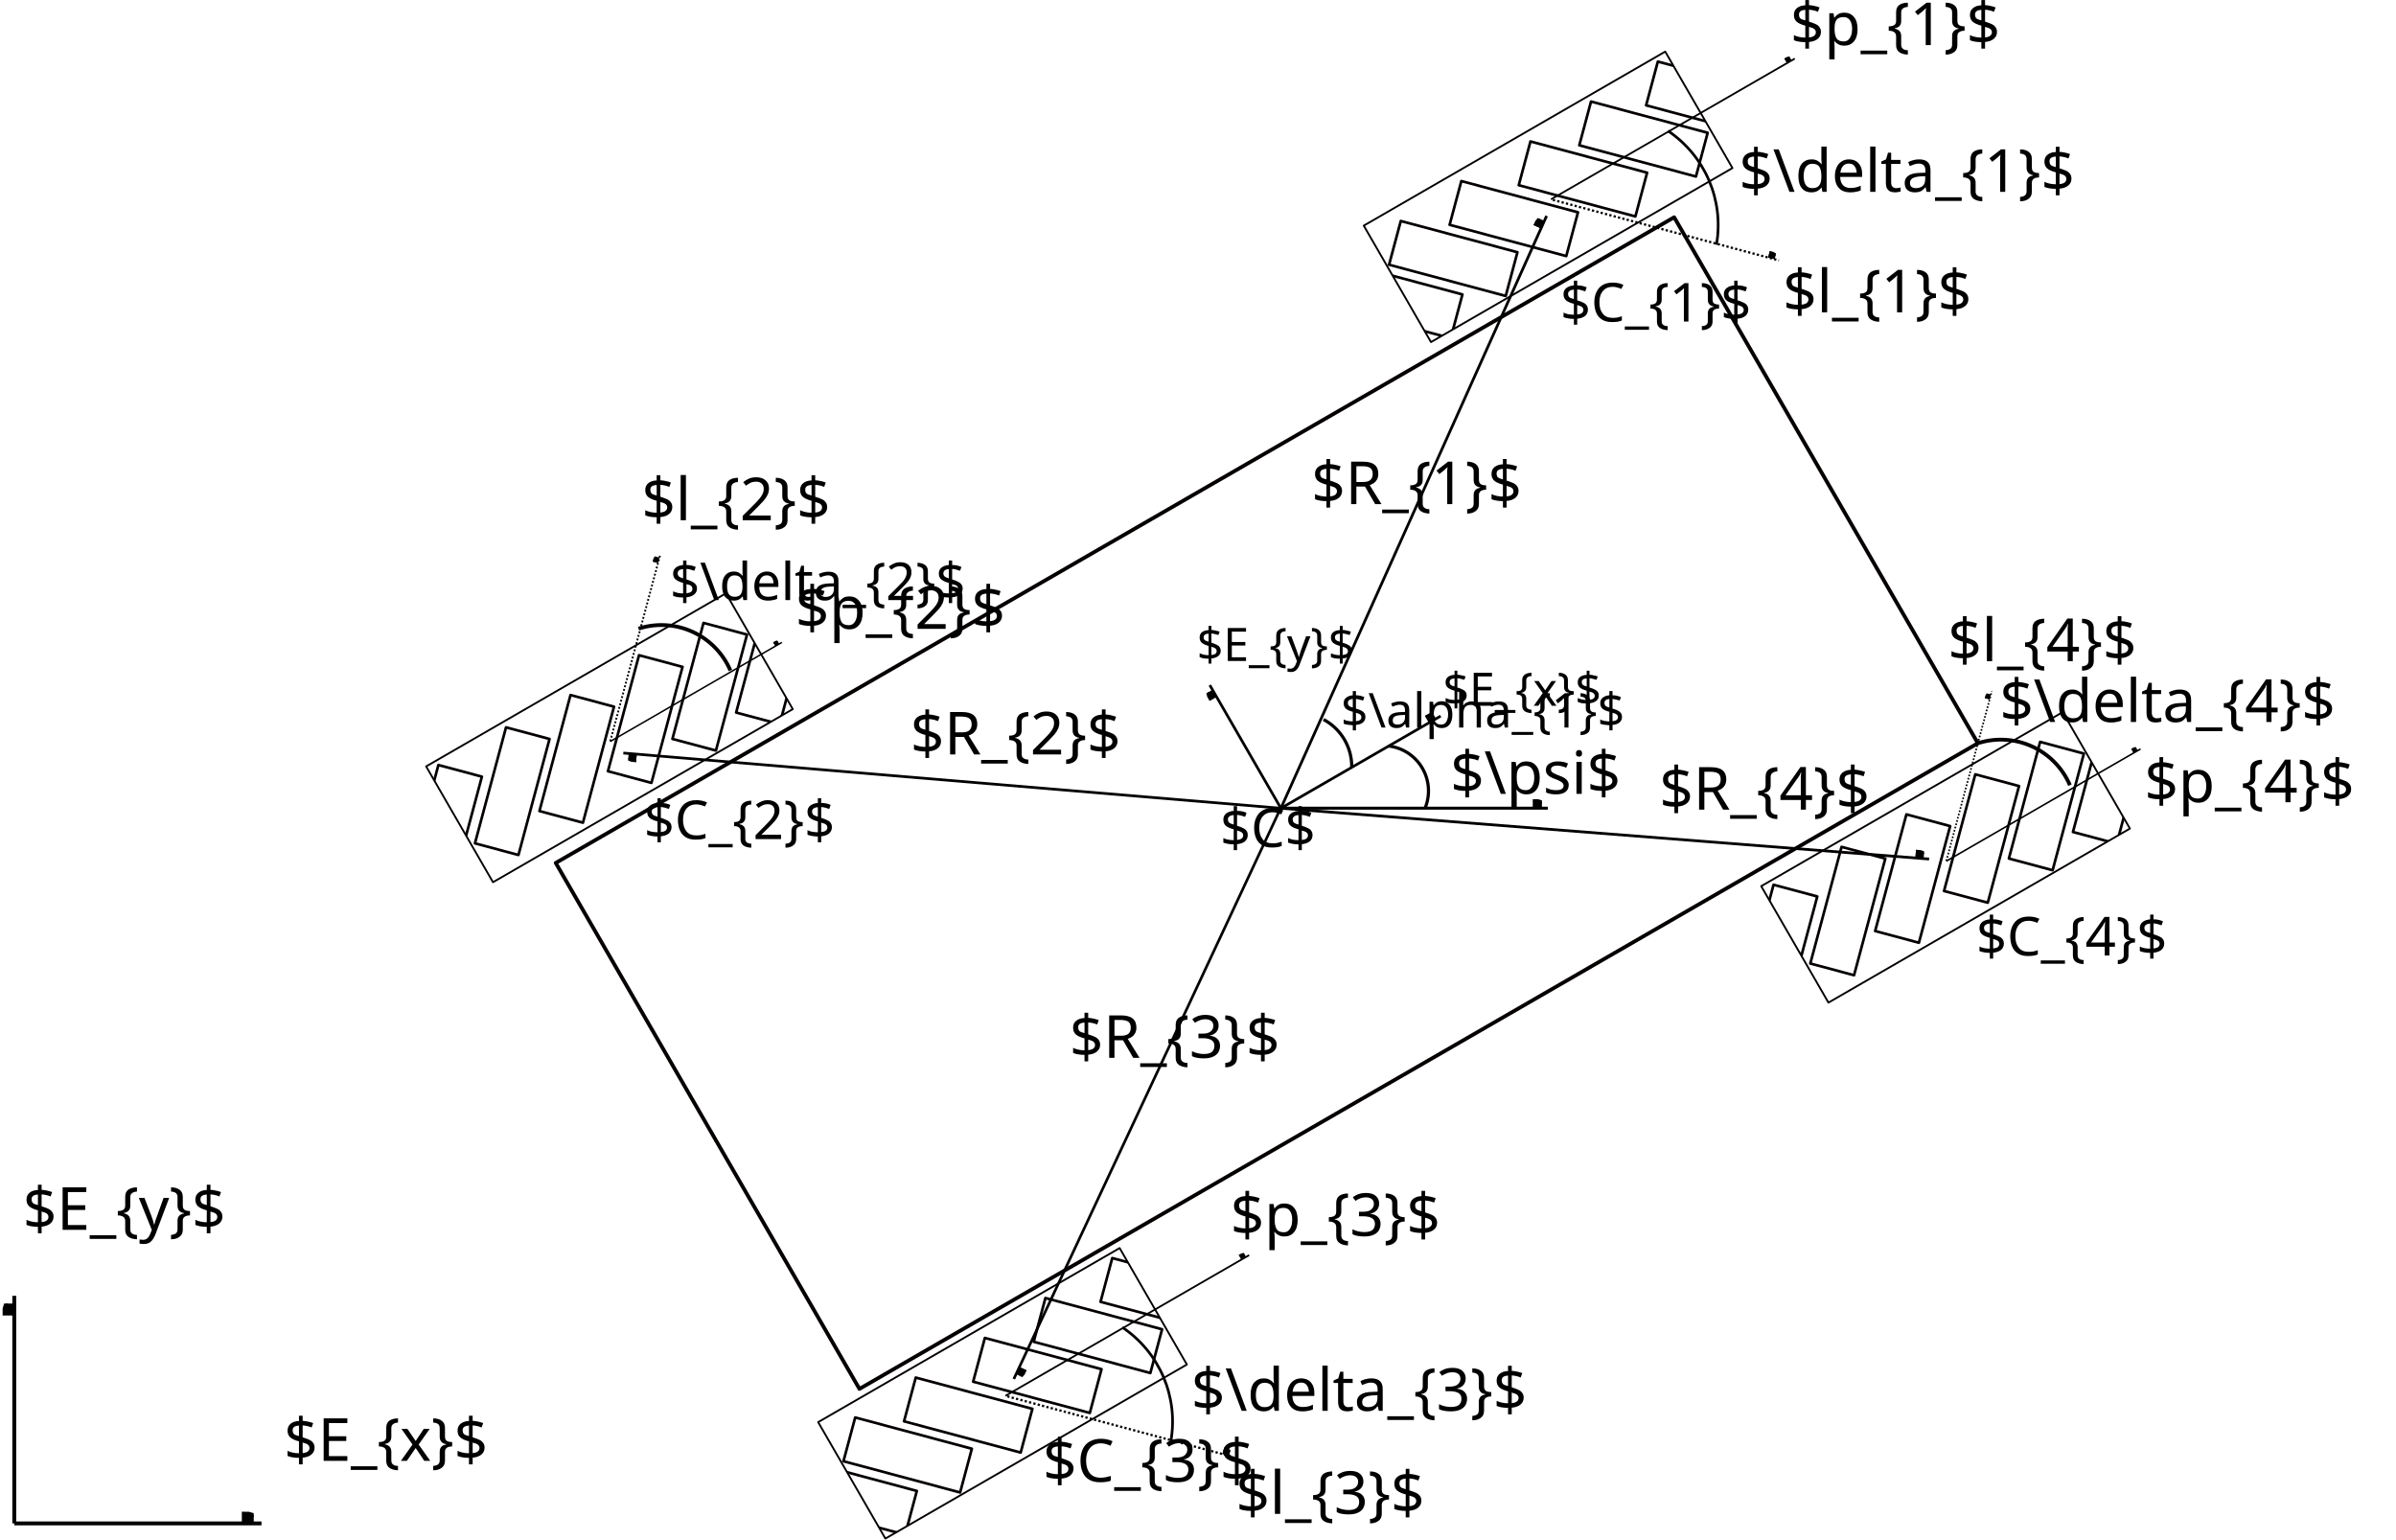
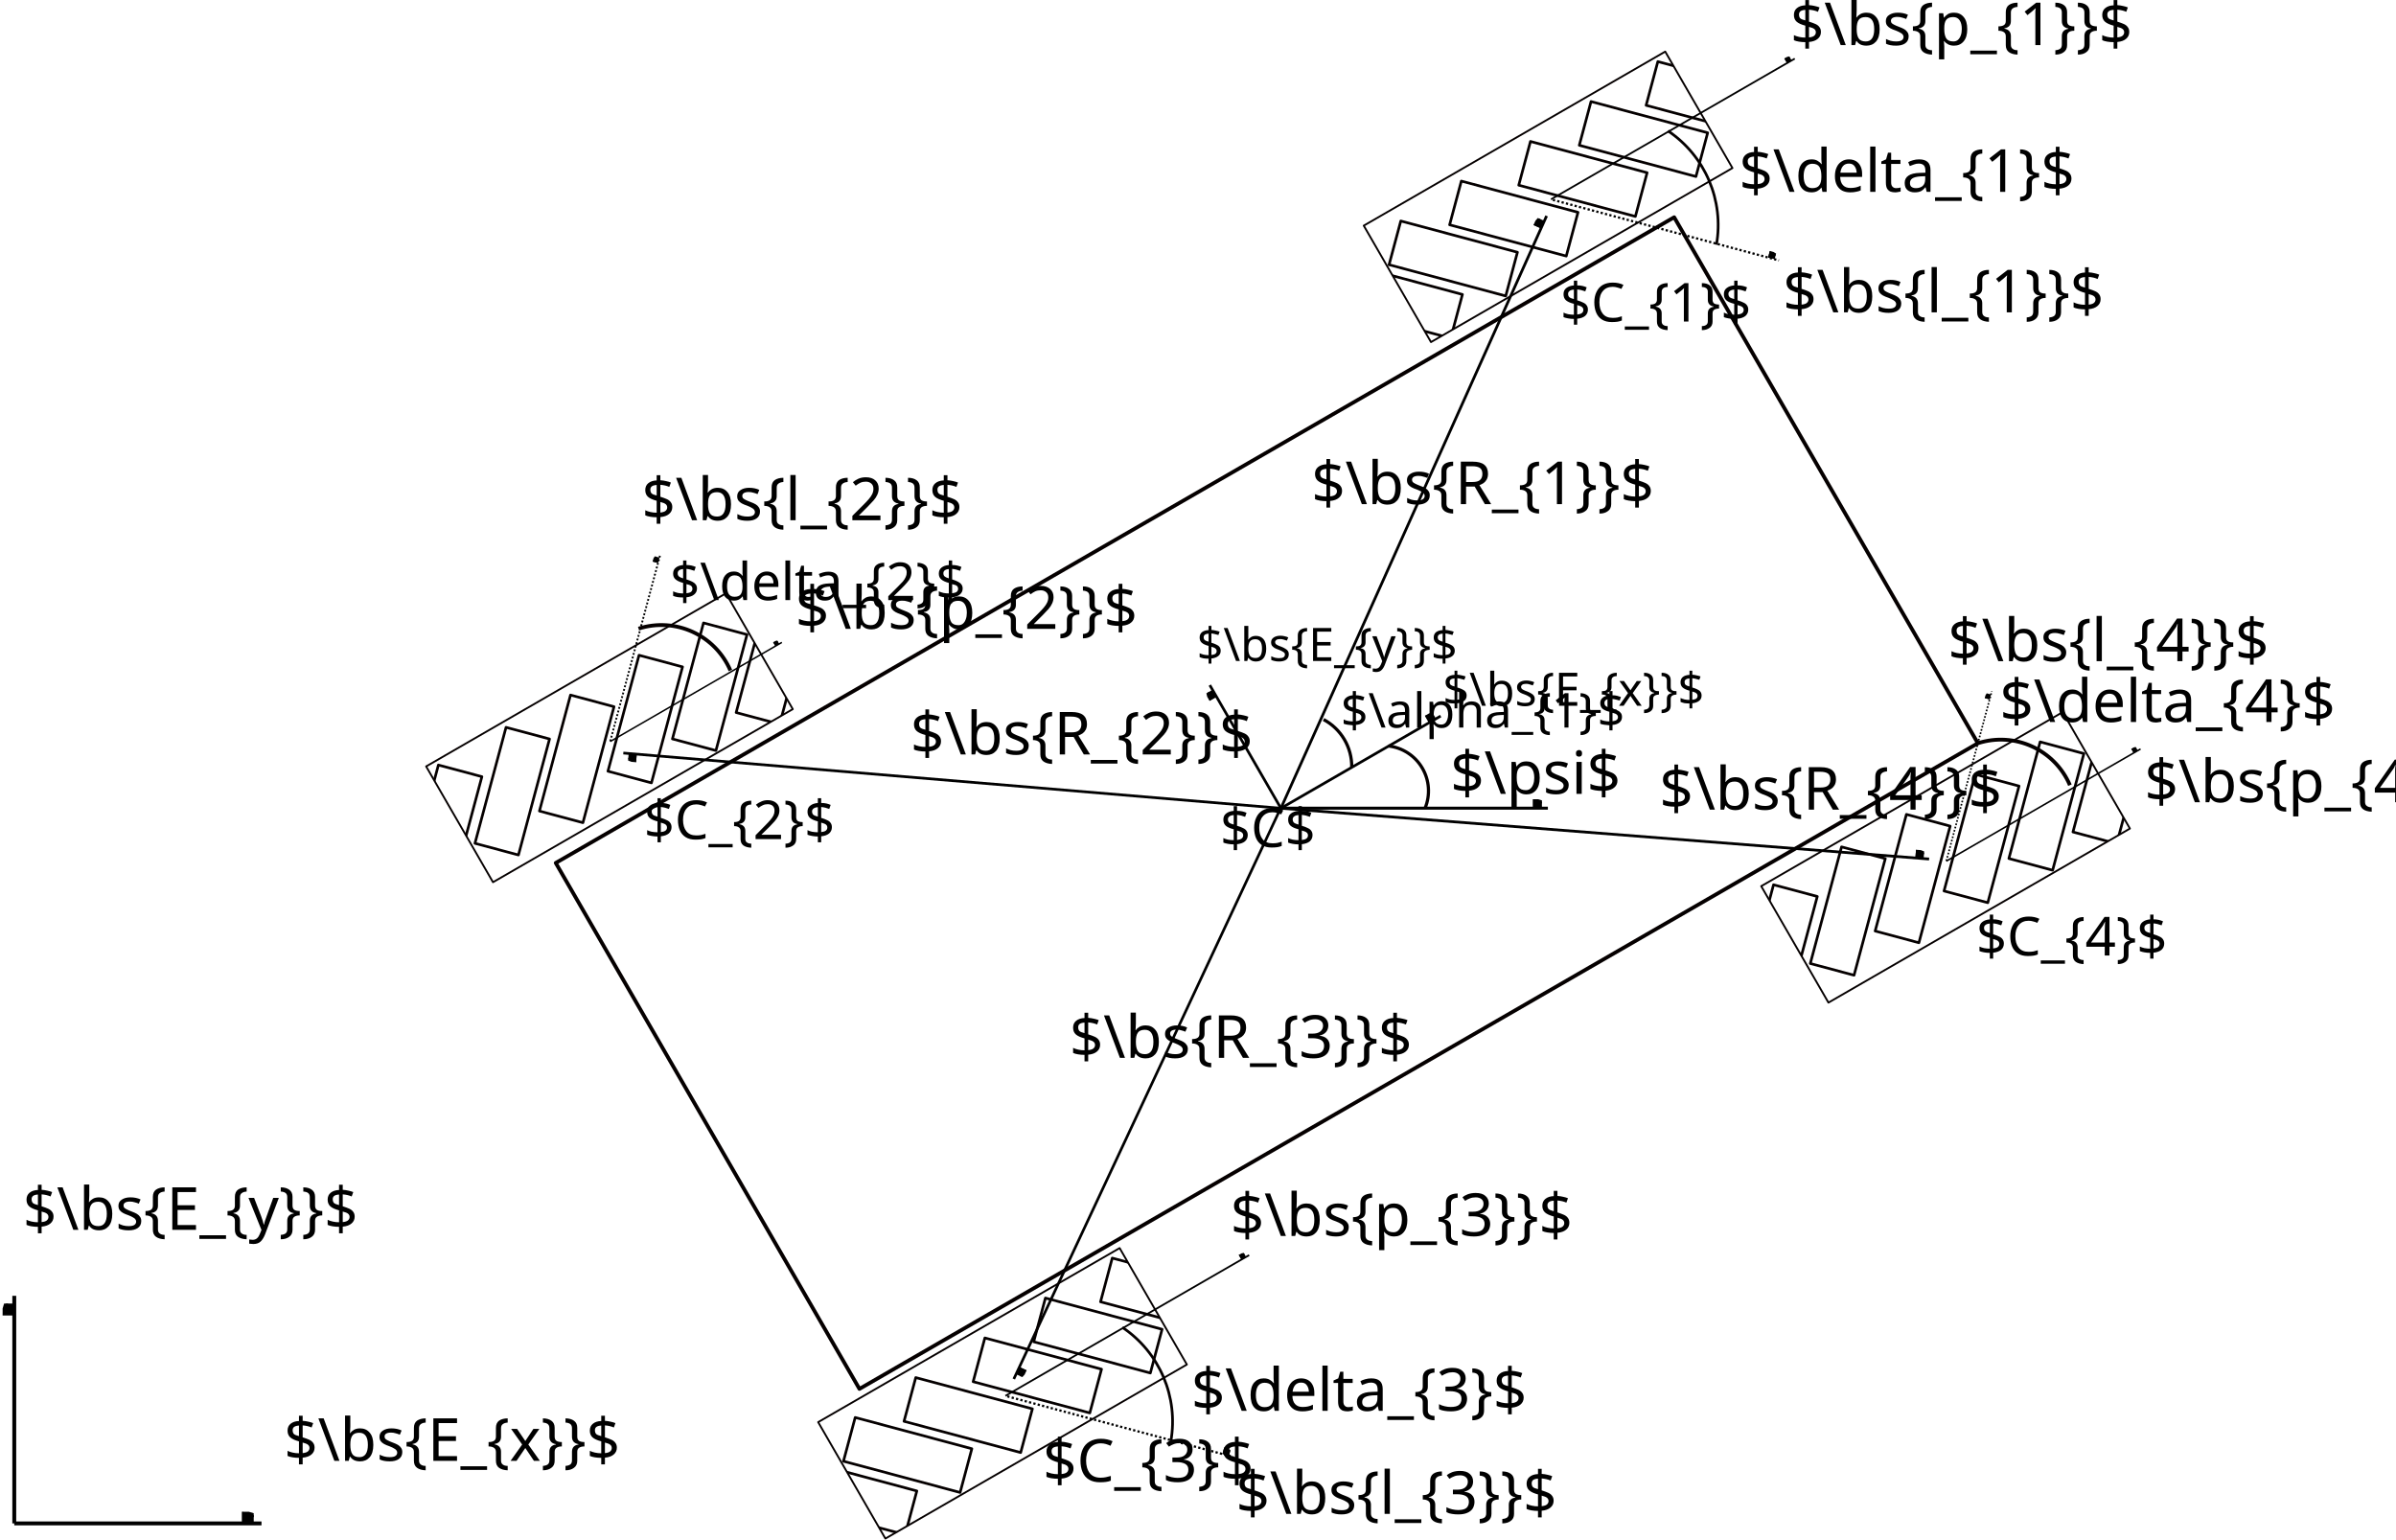
<svg xmlns="http://www.w3.org/2000/svg" width="213.401mm" height="137.13mm" viewBox="0 0 213.401 137.13" version="1.1" id="svg10707">
  <defs id="defs10701">
    <marker orient="auto-start-reverse" refY="3" refX="5" id="marker16585">
      <path id="path16583" d="M 10,3 0,6 V 0 Z" style="fill:context-stroke;stroke:#000000;stroke-opacity:1" />
    </marker>
    <marker id="marker16433" refX="5" refY="3" orient="auto-start-reverse">
      <path style="fill:context-stroke;stroke:#000000;stroke-opacity:1" d="M 10,3 0,6 V 0 Z" id="path16431" />
    </marker>
    <marker id="marker16309" refX="5" refY="3" orient="auto-start-reverse">
      <path style="fill:context-stroke;stroke:#000000;stroke-opacity:1" d="M 10,3 0,6 V 0 Z" id="path16307" />
    </marker>
    <marker orient="auto-start-reverse" refY="3" refX="5" id="marker11776">
      <path id="path11774" d="M 10,3 0,6 V 0 Z" style="fill:context-stroke;stroke:#000000;stroke-opacity:1" />
    </marker>
    <marker id="marker11724" refX="5" refY="3" orient="auto-start-reverse">
      <path style="fill:context-stroke;stroke:#000000;stroke-opacity:1" d="M 10,3 0,6 V 0 Z" id="path11722" />
    </marker>
    <marker orient="auto-start-reverse" refY="3" refX="5" id="marker11678">
      <path id="path11676" d="M 10,3 0,6 V 0 Z" style="fill:context-stroke;stroke:#000000;stroke-opacity:1" />
    </marker>
    <marker id="marker11638" refX="5" refY="3" orient="auto-start-reverse">
      <path style="fill:context-stroke;stroke:#000000;stroke-opacity:1" d="M 10,3 0,6 V 0 Z" id="path11636" />
    </marker>
    <marker orient="auto-start-reverse" refY="3" refX="5" id="marker6665">
      <path id="path6663" d="M 10,3 0,6 V 0 Z" style="fill:context-stroke;stroke:#000000;stroke-opacity:1" />
    </marker>
    <marker id="marker6751" refX="5" refY="3" orient="auto-start-reverse">
      <path style="fill:context-stroke;stroke:#000000;stroke-opacity:1" d="M 10,3 0,6 V 0 Z" id="path6749" />
    </marker>
    <clipPath clipPathUnits="userSpaceOnUse" id="clipPath9267">
      <rect style="opacity:1;fill:#ff0000;stroke:#050000;stroke-width:0.733;stroke-linejoin:round;stroke-miterlimit:4;stroke-dasharray:none;stroke-dashoffset:0;stroke-opacity:1" id="rect9269" width="137.961" height="53.295" x="36.286" y="50.56" transform="rotate(-45)" />
    </clipPath>
    <clipPath clipPathUnits="userSpaceOnUse" id="clipPath9263">
      <rect style="opacity:1;fill:#ff0000;stroke:#050000;stroke-width:0.733;stroke-linejoin:round;stroke-miterlimit:4;stroke-dasharray:none;stroke-dashoffset:0;stroke-opacity:1" id="rect9265" width="137.961" height="53.295" x="36.286" y="50.56" transform="rotate(-45)" />
    </clipPath>
    <marker orient="auto-start-reverse" refY="3" refX="5" id="ExperimentalArrow">
      <path id="path1108" d="M 10,3 0,6 V 0 Z" style="fill:context-stroke;stroke:#000000;stroke-opacity:1" />
    </marker>
    <marker orient="auto-start-reverse" refY="3" refX="5" id="ExperimentalArrow-8">
      <path id="path1108-2" d="M 10,3 0,6 V 0 Z" style="fill:context-stroke;stroke:#000000;stroke-opacity:1" />
    </marker>
    <marker orient="auto-start-reverse" refY="3" refX="5" id="ExperimentalArrow-4">
      <path id="path1108-7" d="M 10,3 0,6 V 0 Z" style="fill:context-stroke;stroke:#000000;stroke-opacity:1" />
    </marker>
    <marker orient="auto-start-reverse" refY="3" refX="5" id="ExperimentalArrow-4-9">
      <path id="path1108-7-3" d="M 10,3 0,6 V 0 Z" style="fill:context-stroke;stroke:#000000;stroke-opacity:1" />
    </marker>
    <clipPath clipPathUnits="userSpaceOnUse" id="clipPath9267-9">
      <rect style="opacity:1;fill:#ff0000;stroke:#050000;stroke-width:0.733;stroke-linejoin:round;stroke-miterlimit:4;stroke-dasharray:none;stroke-dashoffset:0;stroke-opacity:1" id="rect9269-9" width="137.961" height="53.295" x="36.286" y="50.56" transform="rotate(-45)" />
    </clipPath>
    <clipPath clipPathUnits="userSpaceOnUse" id="clipPath9263-9">
      <rect style="opacity:1;fill:#ff0000;stroke:#050000;stroke-width:0.733;stroke-linejoin:round;stroke-miterlimit:4;stroke-dasharray:none;stroke-dashoffset:0;stroke-opacity:1" id="rect9265-9" width="137.961" height="53.295" x="36.286" y="50.56" transform="rotate(-45)" />
    </clipPath>
    <marker orient="auto-start-reverse" refY="3" refX="5" id="ExperimentalArrow-86">
      <path id="path1108-3" d="M 10,3 0,6 V 0 Z" style="fill:context-stroke;stroke:#000000;stroke-opacity:1" />
    </marker>
    <marker orient="auto-start-reverse" refY="3" refX="5" id="ExperimentalArrow-8-8">
      <path id="path1108-2-8" d="M 10,3 0,6 V 0 Z" style="fill:context-stroke;stroke:#000000;stroke-opacity:1" />
    </marker>
    <marker orient="auto-start-reverse" refY="3" refX="5" id="ExperimentalArrow-4-6">
      <path id="path1108-7-6" d="M 10,3 0,6 V 0 Z" style="fill:context-stroke;stroke:#000000;stroke-opacity:1" />
    </marker>
    <marker orient="auto-start-reverse" refY="3" refX="5" id="ExperimentalArrow-4-9-8">
      <path id="path1108-7-3-8" d="M 10,3 0,6 V 0 Z" style="fill:context-stroke;stroke:#000000;stroke-opacity:1" />
    </marker>
    <marker orient="auto-start-reverse" refY="3" refX="5" id="ExperimentalArrow-4-9-8-0">
      <path id="path1108-7-3-8-7" d="M 10,3 0,6 V 0 Z" style="fill:context-stroke;stroke:#000000;stroke-opacity:1" />
    </marker>
    <marker orient="auto-start-reverse" refY="3" refX="5" id="ExperimentalArrow-8-8-0">
      <path id="path1108-2-8-1" d="M 10,3 0,6 V 0 Z" style="fill:context-stroke;stroke:#000000;stroke-opacity:1" />
    </marker>
    <clipPath clipPathUnits="userSpaceOnUse" id="clipPath9263-9-7">
      <rect style="opacity:1;fill:#ff0000;stroke:#050000;stroke-width:0.733;stroke-linejoin:round;stroke-miterlimit:4;stroke-dasharray:none;stroke-dashoffset:0;stroke-opacity:1" id="rect9265-9-6" width="137.961" height="53.295" x="36.286" y="50.56" transform="rotate(-45)" />
    </clipPath>
    <clipPath clipPathUnits="userSpaceOnUse" id="clipPath9267-9-6">
      <rect style="opacity:1;fill:#ff0000;stroke:#050000;stroke-width:0.733;stroke-linejoin:round;stroke-miterlimit:4;stroke-dasharray:none;stroke-dashoffset:0;stroke-opacity:1" id="rect9269-9-3" width="137.961" height="53.295" x="36.286" y="50.56" transform="rotate(-45)" />
    </clipPath>
    <marker orient="auto-start-reverse" refY="3" refX="5" id="ExperimentalArrow-4-9-8-0-8">
      <path id="path1108-7-3-8-7-6" d="M 10,3 0,6 V 0 Z" style="fill:context-stroke;stroke:#000000;stroke-opacity:1" />
    </marker>
    <marker orient="auto-start-reverse" refY="3" refX="5" id="ExperimentalArrow-8-8-0-1">
      <path id="path1108-2-8-1-6" d="M 10,3 0,6 V 0 Z" style="fill:context-stroke;stroke:#000000;stroke-opacity:1" />
    </marker>
    <clipPath clipPathUnits="userSpaceOnUse" id="clipPath9263-9-7-7">
      <rect style="opacity:1;fill:#ff0000;stroke:#050000;stroke-width:0.733;stroke-linejoin:round;stroke-miterlimit:4;stroke-dasharray:none;stroke-dashoffset:0;stroke-opacity:1" id="rect9265-9-6-1" width="137.961" height="53.295" x="36.286" y="50.56" transform="rotate(-45)" />
    </clipPath>
    <clipPath clipPathUnits="userSpaceOnUse" id="clipPath9267-9-6-0">
      <rect style="opacity:1;fill:#ff0000;stroke:#050000;stroke-width:0.733;stroke-linejoin:round;stroke-miterlimit:4;stroke-dasharray:none;stroke-dashoffset:0;stroke-opacity:1" id="rect9269-9-3-0" width="137.961" height="53.295" x="36.286" y="50.56" transform="rotate(-45)" />
    </clipPath>
  </defs>
  <g id="layer1" transform="translate(-13.47001,18.87548)">
    <path style="fill:none;stroke:#000000;stroke-width:0.346px;stroke-linecap:butt;stroke-linejoin:miter;stroke-opacity:1;marker-end:url(#marker16309)" d="m 14.741,116.82 c 0,-1.398 0,-20.272 0,-20.272" id="path11260" />
    <path style="fill:none;stroke:#000000;stroke-width:0.346px;stroke-linecap:butt;stroke-linejoin:miter;stroke-opacity:1;marker-end:url(#marker16433)" d="M 14.741,116.82 H 36.76" id="path11262" />
    <rect style="opacity:1;fill:none;stroke:#050000;stroke-width:0.338;stroke-linejoin:round;stroke-miterlimit:4;stroke-dasharray:none;stroke-dashoffset:0;stroke-opacity:1" id="rect6444" width="115.024" height="54.098" x="25.537" y="81.704" transform="rotate(-30)" />
    <path style="fill:none;stroke:#000000;stroke-width:0.244;stroke-linecap:butt;stroke-linejoin:miter;stroke-miterlimit:4;stroke-dasharray:none;stroke-opacity:1;marker-end:url(#marker11638)" d="M 127.554,53.12 151.219,0.357" id="path6493" />
    <path style="fill:none;stroke:#000000;stroke-width:0.245px;stroke-linecap:butt;stroke-linejoin:miter;stroke-opacity:1;marker-end:url(#marker11776)" d="m 127.551,53.119 57.735,4.524" id="path6497" />
    <path style="fill:none;stroke:#000000;stroke-width:0.236;stroke-linecap:butt;stroke-linejoin:miter;stroke-miterlimit:4;stroke-dasharray:none;stroke-opacity:1;marker-end:url(#marker11724)" d="M 127.532,53.112 103.765,103.957" id="path6507" />
    <path style="fill:none;stroke:#000000;stroke-width:0.24;stroke-linecap:butt;stroke-linejoin:miter;stroke-miterlimit:4;stroke-dasharray:none;stroke-opacity:1;marker-end:url(#marker11678)" d="M 127.554,53.12 68.986,48.201" id="path6509" />
    <text xml:space="preserve" style="font-style:normal;font-weight:normal;font-size:4.792px;line-height:1.25;font-family:sans-serif;letter-spacing:0px;word-spacing:0px;fill:#000000;fill-opacity:1;stroke:none;stroke-width:0.24" x="122.134" y="56.568" id="text6653">
      <tspan id="tspan6651" x="122.134" y="56.568" style="stroke-width:0.24">$C$</tspan>
    </text>
    <path style="fill:none;stroke:#000000;stroke-width:0.24px;stroke-linecap:butt;stroke-linejoin:miter;stroke-opacity:1;marker-end:url(#marker6665)" d="M 127.554,53.12 141.782,44.905" id="path6721" />
    <path style="fill:none;stroke:#000000;stroke-width:0.24px;stroke-linecap:butt;stroke-linejoin:miter;stroke-opacity:1;marker-end:url(#marker6751)" d="M 127.554,53.12 121.222,42.152" id="path6741" />
    <text xml:space="preserve" style="font-style:normal;font-weight:normal;font-size:4.113px;line-height:1.25;font-family:sans-serif;letter-spacing:0px;word-spacing:0px;fill:#000000;fill-opacity:1;stroke:none;stroke-width:0.206" x="141.971" y="43.988" id="text6803">
-       <tspan id="tspan6801" x="141.971" y="43.988" style="stroke-width:0.206">$E_{x}$</tspan>
+       <tspan id="tspan6801" x="141.971" y="43.988" style="stroke-width:0.206">$\bs{E_{x}}$</tspan>
    </text>
    <text xml:space="preserve" style="font-style:normal;font-weight:normal;font-size:4.113px;line-height:1.25;font-family:sans-serif;letter-spacing:0px;word-spacing:0px;fill:#000000;fill-opacity:1;stroke:none;stroke-width:0.206" x="120.067" y="40" id="text6807">
-       <tspan id="tspan6805" x="120.067" y="40" style="stroke-width:0.206">$E_{y}$</tspan>
+       <tspan id="tspan6805" x="120.067" y="40" style="stroke-width:0.206">$\bs{E_{y}}$</tspan>
    </text>
    <path style="opacity:1;fill:none;stroke:#050000;stroke-width:0.284;stroke-linejoin:round;stroke-miterlimit:4;stroke-dasharray:none;stroke-dashoffset:0;stroke-opacity:1" id="path10482" d="m 91.147,104.833 a 4.749,4.749 0 0 1 0.042,4.948" transform="rotate(-30)" />
    <text xml:space="preserve" style="font-style:normal;font-weight:normal;font-size:4.285px;line-height:1.25;font-family:sans-serif;letter-spacing:0px;word-spacing:0px;fill:#000000;fill-opacity:1;stroke:none;stroke-width:0.214" x="132.879" y="45.928" id="text10486">
      <tspan id="tspan10484" x="132.879" y="45.928" style="stroke-width:0.214">$\alpha_{1}$</tspan>
    </text>
    <text xml:space="preserve" style="font-style:normal;font-weight:normal;font-size:4.792px;line-height:1.25;font-family:sans-serif;letter-spacing:0px;word-spacing:0px;fill:#000000;fill-opacity:1;stroke:none;stroke-width:0.24" x="152.428" y="9.762" id="text10652">
      <tspan id="tspan10650" x="152.428" y="9.762" style="stroke-width:0.24">$C_{1}$</tspan>
    </text>
    <text xml:space="preserve" style="font-style:normal;font-weight:normal;font-size:4.792px;line-height:1.25;font-family:sans-serif;letter-spacing:0px;word-spacing:0px;fill:#000000;fill-opacity:1;stroke:none;stroke-width:0.24" x="70.811" y="55.87" id="text10656">
      <tspan id="tspan10654" x="70.811" y="55.87" style="stroke-width:0.24">$C_{2}$</tspan>
    </text>
    <text xml:space="preserve" style="font-style:normal;font-weight:normal;font-size:4.792px;line-height:1.25;font-family:sans-serif;letter-spacing:0px;word-spacing:0px;fill:#000000;fill-opacity:1;stroke:none;stroke-width:0.24" x="189.476" y="66.233" id="text10664">
      <tspan id="tspan10662" x="189.476" y="66.233" style="stroke-width:0.24">$C_{4}$</tspan>
    </text>
    <rect style="opacity:1;fill:none;stroke:#050000;stroke-width:0.236;stroke-linejoin:round;stroke-miterlimit:4;stroke-dasharray:none;stroke-dashoffset:0;stroke-opacity:1" id="rect9112" width="4.011" height="10.697" x="68.428" y="29.195" ry="0" transform="rotate(15)" />
    <rect style="opacity:1;fill:none;stroke:#050000;stroke-width:0.236;stroke-linejoin:round;stroke-miterlimit:4;stroke-dasharray:none;stroke-dashoffset:0;stroke-opacity:1" id="rect9112-5" width="4.011" height="10.697" x="73.231" y="24.93" ry="0" transform="rotate(15)" />
    <rect style="opacity:1;fill:none;stroke:#050000;stroke-width:0.236;stroke-linejoin:round;stroke-miterlimit:4;stroke-dasharray:none;stroke-dashoffset:0;stroke-opacity:1" id="rect9112-7" width="4.011" height="10.697" x="78.207" y="19.925" ry="0" transform="rotate(15)" />
    <rect style="opacity:1;fill:none;stroke:#050000;stroke-width:0.236;stroke-linejoin:round;stroke-miterlimit:4;stroke-dasharray:none;stroke-dashoffset:0;stroke-opacity:1" id="rect9112-5-3" width="4.011" height="10.697" x="83.01" y="15.659" ry="0" transform="rotate(15)" />
    <rect style="opacity:1;fill:none;stroke:#050000;stroke-width:1.055;stroke-linejoin:round;stroke-miterlimit:4;stroke-dasharray:none;stroke-dashoffset:0;stroke-opacity:1" id="rect9112-3" width="17.948" height="47.862" x="175.19" y="-90.489" ry="0" transform="matrix(0.2158738,0.05784321,-0.05784321,0.2158738,38.75035,43.66081)" clip-path="url(#clipPath9267)" />
    <rect style="opacity:1;fill:none;stroke:#050000;stroke-width:1.055;stroke-linejoin:round;stroke-miterlimit:4;stroke-dasharray:none;stroke-dashoffset:0;stroke-opacity:1" id="rect9112-5-5" width="17.948" height="47.862" x="65.987" y="8.29" ry="0" transform="matrix(0.2158738,0.05784321,-0.05784321,0.2158738,38.75035,43.66081)" clip-path="url(#clipPath9263)" />
    <rect style="opacity:1;fill:none;stroke:#050000;stroke-width:0.164;stroke-linejoin:round;stroke-miterlimit:4;stroke-dasharray:none;stroke-dashoffset:0;stroke-opacity:1" id="rect9108" width="30.833" height="11.911" x="19.838" y="68.486" transform="rotate(-30)" />
    <path style="fill:none;stroke:#000000;stroke-width:0.133;stroke-linecap:butt;stroke-linejoin:miter;stroke-miterlimit:4;stroke-dasharray:none;stroke-opacity:1;marker-end:url(#ExperimentalArrow-8)" d="m 67.816,47.174 15.29,-8.828" id="path9273-1" />
    <path style="fill:none;stroke:#000000;stroke-width:0.166;stroke-linecap:butt;stroke-linejoin:miter;stroke-miterlimit:4;stroke-dasharray:0.166, 0.166;stroke-dashoffset:0;stroke-opacity:1;marker-end:url(#ExperimentalArrow-4-9)" d="M 67.824,47.144 72.291,30.472" id="path9273-8-4" />
    <path style="opacity:1;fill:none;stroke:#050000;stroke-width:0.338;stroke-linejoin:round;stroke-miterlimit:4;stroke-dasharray:none;stroke-dashoffset:0;stroke-opacity:1" id="path12640" d="m 42.359,67.318 a 6.686,6.686 0 0 1 5.22,7.319" transform="rotate(-30)" />
    <text xml:space="preserve" style="font-style:normal;font-weight:normal;font-size:4.659px;line-height:1.25;font-family:sans-serif;letter-spacing:0px;word-spacing:0px;fill:#000000;fill-opacity:1;stroke:none;stroke-width:0.233" x="73.139" y="34.577" id="text12646">
      <tspan id="tspan12644" x="73.139" y="34.577" style="stroke-width:0.233">$\delta_{2}$</tspan>
    </text>
    <text xml:space="preserve" style="font-style:normal;font-weight:normal;font-size:5.292px;line-height:1.25;font-family:sans-serif;letter-spacing:0px;word-spacing:0px;fill:#000000;fill-opacity:1;stroke:none;stroke-width:0.265" x="70.613" y="27.464" id="text13032">
-       <tspan id="tspan13030" x="70.613" y="27.464" style="stroke-width:0.265">$l_{2}$</tspan>
+       <tspan id="tspan13030" x="70.613" y="27.464" style="stroke-width:0.265">$\bs{l_{2}}$</tspan>
    </text>
    <text xml:space="preserve" style="font-style:normal;font-weight:normal;font-size:5.292px;line-height:1.25;font-family:sans-serif;letter-spacing:0px;word-spacing:0px;fill:#000000;fill-opacity:1;stroke:none;stroke-width:0.265" x="84.301" y="37.14" id="text13036">
-       <tspan id="tspan13034" x="84.301" y="37.14" style="stroke-width:0.265">$p_{2}$</tspan>
+       <tspan id="tspan13034" x="84.301" y="37.14" style="stroke-width:0.265">$\bs{p_{2}}$</tspan>
    </text>
    <flowRoot xml:space="preserve" id="flowRoot13038" style="font-style:normal;font-weight:normal;font-size:20px;line-height:1.25;font-family:sans-serif;letter-spacing:0px;word-spacing:0px;fill:#000000;fill-opacity:1;stroke:none" transform="scale(0.2645833)">
      <flowRegion id="flowRegion13040">
        <rect id="rect13042" width="208.596" height="83.843" x="214.657" y="-15.417" />
      </flowRegion>
      <flowPara id="flowPara13044" />
    </flowRoot>
    <rect style="opacity:1;fill:none;stroke:#050000;stroke-width:0.237;stroke-linejoin:round;stroke-miterlimit:4;stroke-dasharray:none;stroke-dashoffset:0;stroke-opacity:1" id="rect9112-2" width="4.034" height="10.756" x="186.08" y="8.694" ry="0" transform="rotate(15)" />
    <rect style="opacity:1;fill:none;stroke:#050000;stroke-width:0.237;stroke-linejoin:round;stroke-miterlimit:4;stroke-dasharray:none;stroke-dashoffset:0;stroke-opacity:1" id="rect9112-5-1" width="4.034" height="10.756" x="190.91" y="4.404" ry="0" transform="rotate(15)" />
    <rect style="opacity:1;fill:none;stroke:#050000;stroke-width:0.237;stroke-linejoin:round;stroke-miterlimit:4;stroke-dasharray:none;stroke-dashoffset:0;stroke-opacity:1" id="rect9112-7-1" width="4.034" height="10.756" x="195.913" y="-0.629" ry="0" transform="rotate(15)" />
    <rect style="opacity:1;fill:none;stroke:#050000;stroke-width:0.237;stroke-linejoin:round;stroke-miterlimit:4;stroke-dasharray:none;stroke-dashoffset:0;stroke-opacity:1" id="rect9112-5-3-8" width="4.034" height="10.756" x="200.743" y="-4.918" ry="0" transform="rotate(15)" />
    <rect style="opacity:1;fill:none;stroke:#050000;stroke-width:1.055;stroke-linejoin:round;stroke-miterlimit:4;stroke-dasharray:none;stroke-dashoffset:0;stroke-opacity:1" id="rect9112-3-3" width="17.948" height="47.862" x="175.19" y="-90.489" ry="0" transform="matrix(0.2170793,0.05816622,-0.05816622,0.2170793,157.5891,54.29565)" clip-path="url(#clipPath9267-9)" />
    <rect style="opacity:1;fill:none;stroke:#050000;stroke-width:1.055;stroke-linejoin:round;stroke-miterlimit:4;stroke-dasharray:none;stroke-dashoffset:0;stroke-opacity:1" id="rect9112-5-5-8" width="17.948" height="47.862" x="65.987" y="8.29" ry="0" transform="matrix(0.2170793,0.05816622,-0.05816622,0.2170793,157.5891,54.29565)" clip-path="url(#clipPath9263-9)" />
    <rect style="opacity:1;fill:none;stroke:#050000;stroke-width:0.165;stroke-linejoin:round;stroke-miterlimit:4;stroke-dasharray:none;stroke-dashoffset:0;stroke-opacity:1" id="rect9108-6" width="31.005" height="11.977" x="117.483" y="137.179" transform="rotate(-30)" />
    <path style="fill:none;stroke:#000000;stroke-width:0.142;stroke-linecap:butt;stroke-linejoin:miter;stroke-miterlimit:4;stroke-dasharray:none;stroke-opacity:1;marker-end:url(#ExperimentalArrow-8-8)" d="M 186.817,57.829 204.12,47.839" id="path9273-1-0" />
    <path style="fill:none;stroke:#000000;stroke-width:0.15;stroke-linecap:butt;stroke-linejoin:miter;stroke-miterlimit:4;stroke-dasharray:0.15, 0.15;stroke-dashoffset:0;stroke-opacity:1;marker-end:url(#ExperimentalArrow-4-9-8)" d="m 186.823,57.806 4.049,-15.109" id="path9273-8-4-8" />
    <path style="opacity:1;fill:none;stroke:#050000;stroke-width:0.338;stroke-linejoin:round;stroke-miterlimit:4;stroke-dasharray:none;stroke-dashoffset:0;stroke-opacity:1" id="path12640-0" d="m 140.561,135.802 a 6.7,6.7 0 0 1 5.232,7.334" transform="rotate(-30)" />
    <text xml:space="preserve" style="font-style:normal;font-weight:normal;font-size:5.292px;line-height:1.25;font-family:sans-serif;letter-spacing:0px;word-spacing:0px;fill:#000000;fill-opacity:1;stroke:none;stroke-width:0.265" x="186.955" y="40.02" id="text13606">
-       <tspan id="tspan13604" x="186.955" y="40.02" style="stroke-width:0.265">$l_{4}$</tspan>
+       <tspan id="tspan13604" x="186.955" y="40.02" style="stroke-width:0.265">$\bs{l_{4}}$</tspan>
    </text>
    <text xml:space="preserve" style="font-style:normal;font-weight:normal;font-size:5.292px;line-height:1.25;font-family:sans-serif;letter-spacing:0px;word-spacing:0px;fill:#000000;fill-opacity:1;stroke:none;stroke-width:0.265" x="204.461" y="52.582" id="text13610">
-       <tspan id="tspan13608" x="204.461" y="52.582" style="stroke-width:0.265">$p_{4}$</tspan>
+       <tspan id="tspan13608" x="204.461" y="52.582" style="stroke-width:0.265">$\bs{p_{4}}$</tspan>
    </text>
    <text xml:space="preserve" style="font-style:normal;font-weight:normal;font-size:5.292px;line-height:1.25;font-family:sans-serif;letter-spacing:0px;word-spacing:0px;fill:#000000;fill-opacity:1;stroke:none;stroke-width:0.265" x="191.565" y="45.433" id="text13614">
      <tspan id="tspan13612" x="191.565" y="45.433" style="stroke-width:0.265">$\delta_{4}$</tspan>
    </text>
    <flowRoot xml:space="preserve" id="flowRoot13616" style="font-style:normal;font-weight:normal;font-size:20px;line-height:1.25;font-family:sans-serif;letter-spacing:0px;word-spacing:0px;fill:#000000;fill-opacity:1;stroke:none" transform="scale(0.2645833)">
      <flowRegion id="flowRegion13618">
        <rect id="rect13620" width="287.857" height="132.143" x="577.143" y="251.091" />
      </flowRegion>
      <flowPara id="flowPara13622" />
    </flowRoot>
    <rect style="opacity:1;fill:none;stroke:#050000;stroke-width:0.237;stroke-linejoin:round;stroke-miterlimit:4;stroke-dasharray:none;stroke-dashoffset:0;stroke-opacity:1" id="rect9112-2-6" width="4.034" height="10.756" x="65.863" y="127.989" ry="0" transform="matrix(-0.258819,0.9659258,0.9659258,0.258819,0,0)" />
    <rect style="opacity:1;fill:none;stroke:#050000;stroke-width:0.237;stroke-linejoin:round;stroke-miterlimit:4;stroke-dasharray:none;stroke-dashoffset:0;stroke-opacity:1" id="rect9112-5-1-9" width="4.034" height="10.756" x="70.693" y="123.7" ry="0" transform="matrix(-0.258819,0.9659258,0.9659258,0.258819,0,0)" />
    <rect style="opacity:1;fill:none;stroke:#050000;stroke-width:0.237;stroke-linejoin:round;stroke-miterlimit:4;stroke-dasharray:none;stroke-dashoffset:0;stroke-opacity:1" id="rect9112-7-1-6" width="4.034" height="10.756" x="75.696" y="118.667" ry="0" transform="matrix(-0.258819,0.9659258,0.9659258,0.258819,0,0)" />
    <rect style="opacity:1;fill:none;stroke:#050000;stroke-width:0.237;stroke-linejoin:round;stroke-miterlimit:4;stroke-dasharray:none;stroke-dashoffset:0;stroke-opacity:1" id="rect9112-5-3-8-5" width="4.034" height="10.756" x="80.526" y="114.377" ry="0" transform="matrix(-0.258819,0.9659258,0.9659258,0.258819,0,0)" />
    <rect style="opacity:1;fill:none;stroke:#050000;stroke-width:1.055;stroke-linejoin:round;stroke-miterlimit:4;stroke-dasharray:none;stroke-dashoffset:0;stroke-opacity:1" id="rect9112-3-3-2" width="17.948" height="47.862" x="175.19" y="-90.489" ry="0" transform="matrix(-0.05816622,0.2170793,0.2170793,0.05816622,114.5723,78.37912)" clip-path="url(#clipPath9267-9-6)" />
    <rect style="opacity:1;fill:none;stroke:#050000;stroke-width:1.055;stroke-linejoin:round;stroke-miterlimit:4;stroke-dasharray:none;stroke-dashoffset:0;stroke-opacity:1" id="rect9112-5-5-8-7" width="17.948" height="47.862" x="65.987" y="8.29" ry="0" transform="matrix(-0.05816622,0.2170793,0.2170793,0.05816622,114.5723,78.37912)" clip-path="url(#clipPath9263-9-7)" />
    <rect style="opacity:1;fill:none;stroke:#050000;stroke-width:0.165;stroke-linejoin:round;stroke-miterlimit:4;stroke-dasharray:none;stroke-dashoffset:0;stroke-opacity:1" id="rect9108-6-7" width="31.005" height="11.977" x="-51.878" y="136.527" transform="matrix(-0.8660254,0.5,0.5,0.8660254,0,0)" />
    <path style="fill:none;stroke:#000000;stroke-width:0.159;stroke-linecap:butt;stroke-linejoin:miter;stroke-miterlimit:4;stroke-dasharray:none;stroke-opacity:1;marker-end:url(#ExperimentalArrow-8-8-0)" d="M 103.018,105.458 124.727,92.924" id="path9273-1-0-4" />
    <path style="fill:none;stroke:#000000;stroke-width:0.2;stroke-linecap:butt;stroke-linejoin:miter;stroke-miterlimit:4;stroke-dasharray:0.2, 0.2;stroke-dashoffset:0;stroke-opacity:1;marker-end:url(#ExperimentalArrow-4-9-8-0)" d="m 103.187,105.503 20.13,5.394" id="path9273-8-4-8-6" />
    <text xml:space="preserve" style="font-style:normal;font-weight:normal;font-size:5.292px;line-height:1.25;font-family:sans-serif;letter-spacing:0px;word-spacing:0px;fill:#000000;fill-opacity:1;stroke:none;stroke-width:0.265" x="123.538" y="115.973" id="text13606-7">
-       <tspan id="tspan13604-3" x="123.538" y="115.973" style="stroke-width:0.265">$l_{3}$</tspan>
+       <tspan id="tspan13604-3" x="123.538" y="115.973" style="stroke-width:0.265">$\bs{l_{3}}$</tspan>
    </text>
    <text xml:space="preserve" style="font-style:normal;font-weight:normal;font-size:5.292px;line-height:1.25;font-family:sans-serif;letter-spacing:0px;word-spacing:0px;fill:#000000;fill-opacity:1;stroke:none;stroke-width:0.265" x="123.049" y="91.215" id="text13610-2">
-       <tspan id="tspan13608-7" x="123.049" y="91.215" style="stroke-width:0.265">$p_{3}$</tspan>
+       <tspan id="tspan13608-7" x="123.049" y="91.215" style="stroke-width:0.265">$\bs{p_{3}}$</tspan>
    </text>
    <text xml:space="preserve" style="font-style:normal;font-weight:normal;font-size:5.292px;line-height:1.25;font-family:sans-serif;letter-spacing:0px;word-spacing:0px;fill:#000000;fill-opacity:1;stroke:none;stroke-width:0.265" x="119.561" y="106.792" id="text13614-7">
      <tspan id="tspan13612-0" x="119.561" y="106.792" style="stroke-width:0.265">$\delta_{3}$</tspan>
    </text>
    <path style="opacity:1;fill:none;stroke:#050000;stroke-width:0.24;stroke-linejoin:round;stroke-miterlimit:4;stroke-dasharray:none;stroke-dashoffset:0;stroke-opacity:1" id="path15464" d="m 48.559,142.767 a 10.111,10.111 0 0 1 -1.332,10.94" transform="rotate(-30)" />
    <rect style="opacity:1;fill:none;stroke:#050000;stroke-width:0.237;stroke-linejoin:round;stroke-miterlimit:4;stroke-dasharray:none;stroke-dashoffset:0;stroke-opacity:1" id="rect9112-2-6-0" width="4.034" height="10.756" x="-49.659" y="147.343" ry="0" transform="matrix(-0.258819,0.9659258,0.9659258,0.258819,0,0)" />
    <rect style="opacity:1;fill:none;stroke:#050000;stroke-width:0.237;stroke-linejoin:round;stroke-miterlimit:4;stroke-dasharray:none;stroke-dashoffset:0;stroke-opacity:1" id="rect9112-5-1-9-3" width="4.034" height="10.756" x="-44.829" y="143.053" ry="0" transform="matrix(-0.258819,0.9659258,0.9659258,0.258819,0,0)" />
    <rect style="opacity:1;fill:none;stroke:#050000;stroke-width:0.237;stroke-linejoin:round;stroke-miterlimit:4;stroke-dasharray:none;stroke-dashoffset:0;stroke-opacity:1" id="rect9112-7-1-6-3" width="4.034" height="10.756" x="-39.826" y="138.02" ry="0" transform="matrix(-0.258819,0.9659258,0.9659258,0.258819,0,0)" />
    <rect style="opacity:1;fill:none;stroke:#050000;stroke-width:0.237;stroke-linejoin:round;stroke-miterlimit:4;stroke-dasharray:none;stroke-dashoffset:0;stroke-opacity:1" id="rect9112-5-3-8-5-5" width="4.034" height="10.756" x="-34.996" y="133.731" ry="0" transform="matrix(-0.258819,0.9659258,0.9659258,0.258819,0,0)" />
    <rect style="opacity:1;fill:none;stroke:#050000;stroke-width:1.055;stroke-linejoin:round;stroke-miterlimit:4;stroke-dasharray:none;stroke-dashoffset:0;stroke-opacity:1" id="rect9112-3-3-2-1" width="17.948" height="47.862" x="175.19" y="-90.489" ry="0" transform="matrix(-0.05816622,0.2170793,0.2170793,0.05816622,163.1653,-28.19732)" clip-path="url(#clipPath9267-9-6-0)" />
    <rect style="opacity:1;fill:none;stroke:#050000;stroke-width:1.055;stroke-linejoin:round;stroke-miterlimit:4;stroke-dasharray:none;stroke-dashoffset:0;stroke-opacity:1" id="rect9112-5-5-8-7-0" width="17.948" height="47.862" x="65.987" y="8.29" ry="0" transform="matrix(-0.05816622,0.2170793,0.2170793,0.05816622,163.1653,-28.19732)" clip-path="url(#clipPath9263-9-7-7)" />
    <rect style="opacity:1;fill:none;stroke:#050000;stroke-width:0.165;stroke-linejoin:round;stroke-miterlimit:4;stroke-dasharray:none;stroke-dashoffset:0;stroke-opacity:1" id="rect9108-6-7-0" width="31.005" height="11.977" x="-147.249" y="68.526" transform="matrix(-0.8660254,0.5,0.5,0.8660254,0,0)" />
    <path style="fill:none;stroke:#000000;stroke-width:0.159;stroke-linecap:butt;stroke-linejoin:miter;stroke-miterlimit:4;stroke-dasharray:none;stroke-opacity:1;marker-end:url(#ExperimentalArrow-8-8-0-1)" d="M 151.611,-1.119 173.32,-13.652" id="path9273-1-0-4-9" />
    <path style="fill:none;stroke:#000000;stroke-width:0.2;stroke-linecap:butt;stroke-linejoin:miter;stroke-miterlimit:4;stroke-dasharray:0.2, 0.2;stroke-dashoffset:0;stroke-opacity:1;marker-end:url(#ExperimentalArrow-4-9-8-0-8)" d="M 151.78,-1.073 171.91,4.32" id="path9273-8-4-8-6-5" />
    <text xml:space="preserve" style="font-style:normal;font-weight:normal;font-size:5.292px;line-height:1.25;font-family:sans-serif;letter-spacing:0px;word-spacing:0px;fill:#000000;fill-opacity:1;stroke:none;stroke-width:0.265" x="172.259" y="8.948" id="text13606-7-9">
-       <tspan id="tspan13604-3-8" x="172.259" y="8.948" style="stroke-width:0.265">$l_{1}$</tspan>
+       <tspan id="tspan13604-3-8" x="172.259" y="8.948" style="stroke-width:0.265">$\bs{l_{1}}$</tspan>
    </text>
    <text xml:space="preserve" style="font-style:normal;font-weight:normal;font-size:5.292px;line-height:1.25;font-family:sans-serif;letter-spacing:0px;word-spacing:0px;fill:#000000;fill-opacity:1;stroke:none;stroke-width:0.265" x="172.919" y="-14.855" id="text13610-2-2">
-       <tspan id="tspan13608-7-0" x="172.919" y="-14.855" style="stroke-width:0.265">$p_{1}$</tspan>
+       <tspan id="tspan13608-7-0" x="172.919" y="-14.855" style="stroke-width:0.265">$\bs{p_{1}}$</tspan>
    </text>
    <text xml:space="preserve" style="font-style:normal;font-weight:normal;font-size:5.292px;line-height:1.25;font-family:sans-serif;letter-spacing:0px;word-spacing:0px;fill:#000000;fill-opacity:1;stroke:none;stroke-width:0.265" x="168.352" y="-1.79" id="text13614-7-8">
      <tspan id="tspan13612-0-0" x="168.352" y="-1.79" style="stroke-width:0.265">$\delta_{1}$</tspan>
    </text>
    <path style="opacity:1;fill:none;stroke:#050000;stroke-width:0.24;stroke-linejoin:round;stroke-miterlimit:4;stroke-dasharray:none;stroke-dashoffset:0;stroke-opacity:1" id="path15464-5" d="m 143.93,74.765 a 10.111,10.111 0 0 1 -1.332,10.94" transform="rotate(-30)" />
    <text xml:space="preserve" style="font-style:normal;font-weight:normal;font-size:5.292px;line-height:1.25;font-family:sans-serif;letter-spacing:0px;word-spacing:0px;fill:#000000;fill-opacity:1;stroke:none;stroke-width:0.265" x="208.069" y="13.427" id="text16168">
      <tspan id="tspan16166" x="208.069" y="18.109" style="stroke-width:0.265" />
    </text>
    <text xml:space="preserve" style="font-style:normal;font-weight:normal;font-size:5.292px;line-height:1.25;font-family:sans-serif;letter-spacing:0px;word-spacing:0px;fill:#000000;fill-opacity:1;stroke:none;stroke-width:0.265" x="201.254" y="35.209" id="text16172">
      <tspan id="tspan16170" x="201.254" y="39.891" style="stroke-width:0.265" />
    </text>
    <text xml:space="preserve" style="font-style:normal;font-weight:normal;font-size:5.292px;line-height:1.25;font-family:sans-serif;letter-spacing:0px;word-spacing:0px;fill:#000000;fill-opacity:1;stroke:none;stroke-width:0.265" x="38.754" y="111.248" id="text16569">
-       <tspan id="tspan16567" x="38.754" y="111.248" style="stroke-width:0.265">$E_{x}$</tspan>
+       <tspan id="tspan16567" x="38.754" y="111.248" style="stroke-width:0.265">$\bs{E_{x}}$</tspan>
    </text>
    <text xml:space="preserve" style="font-style:normal;font-weight:normal;font-size:5.292px;line-height:1.25;font-family:sans-serif;letter-spacing:0px;word-spacing:0px;fill:#000000;fill-opacity:1;stroke:none;stroke-width:0.265" x="15.502" y="90.668" id="text16573">
-       <tspan id="tspan16571" x="15.502" y="90.668" style="stroke-width:0.265">$E_{y}$</tspan>
+       <tspan id="tspan16571" x="15.502" y="90.668" style="stroke-width:0.265">$\bs{E_{y}}$</tspan>
    </text>
    <path style="fill:none;stroke:#000000;stroke-width:0.265px;stroke-linecap:butt;stroke-linejoin:miter;stroke-opacity:1;marker-end:url(#marker16585)" d="m 127.532,53.112 h 23.8" id="path16575" />
    <path style="opacity:1;fill:none;stroke:#050000;stroke-width:0.284;stroke-linejoin:round;stroke-miterlimit:4;stroke-dasharray:none;stroke-dashoffset:0;stroke-opacity:1" id="path16725" d="m 137.129,47.572 a 4.028,4.028 0 0 1 3.01,1.954 4.028,4.028 0 0 1 0.258,3.579" />
    <text xml:space="preserve" style="font-style:normal;font-weight:normal;font-size:5.292px;line-height:1.25;font-family:sans-serif;letter-spacing:0px;word-spacing:0px;fill:#000000;fill-opacity:1;stroke:none;stroke-width:0.265" x="142.639" y="51.835" id="text16735">
      <tspan id="tspan16733" x="142.639" y="51.835" style="stroke-width:0.265">$\psi$</tspan>
    </text>
    <text xml:space="preserve" style="font-style:normal;font-weight:normal;font-size:5.292px;line-height:1.25;font-family:sans-serif;letter-spacing:0px;word-spacing:0px;fill:#000000;fill-opacity:1;stroke:none;stroke-width:0.265" x="106.346" y="113.109" id="text16758">
      <tspan id="tspan16756" x="106.346" y="113.109" style="stroke-width:0.265">$C_{3}$</tspan>
    </text>
    <text xml:space="preserve" style="font-style:normal;font-weight:normal;font-size:5.292px;line-height:1.25;font-family:sans-serif;letter-spacing:0px;word-spacing:0px;fill:#000000;fill-opacity:1;stroke:none;stroke-width:0.265" x="130.265" y="26.028" id="text16800">
-       <tspan id="tspan16798" x="130.265" y="26.028" style="stroke-width:0.265">$R_{1}$</tspan>
+       <tspan id="tspan16798" x="130.265" y="26.028" style="stroke-width:0.265">$\bs{R_{1}}$</tspan>
    </text>
    <text xml:space="preserve" style="font-style:normal;font-weight:normal;font-size:5.292px;line-height:1.25;font-family:sans-serif;letter-spacing:0px;word-spacing:0px;fill:#000000;fill-opacity:1;stroke:none;stroke-width:0.265" x="94.546" y="48.329" id="text16804">
-       <tspan id="tspan16802" x="94.546" y="48.329" style="stroke-width:0.265">$R_{2}$</tspan>
+       <tspan id="tspan16802" x="94.546" y="48.329" style="stroke-width:0.265">$\bs{R_{2}}$</tspan>
    </text>
    <text xml:space="preserve" style="font-style:normal;font-weight:normal;font-size:5.292px;line-height:1.25;font-family:sans-serif;letter-spacing:0px;word-spacing:0px;fill:#000000;fill-opacity:1;stroke:none;stroke-width:0.265" x="108.72" y="75.354" id="text16808">
-       <tspan id="tspan16806" x="108.72" y="75.354" style="stroke-width:0.265">$R_{3}$</tspan>
+       <tspan id="tspan16806" x="108.72" y="75.354" style="stroke-width:0.265">$\bs{R_{3}}$</tspan>
    </text>
    <text xml:space="preserve" style="font-style:normal;font-weight:normal;font-size:5.292px;line-height:1.25;font-family:sans-serif;letter-spacing:0px;word-spacing:0px;fill:#000000;fill-opacity:1;stroke:none;stroke-width:0.265" x="161.259" y="53.242" id="text16812">
-       <tspan id="tspan16810" x="161.259" y="53.242" style="stroke-width:0.265">$R_{4}$</tspan>
+       <tspan id="tspan16810" x="161.259" y="53.242" style="stroke-width:0.265">$\bs{R_{4}}$</tspan>
    </text>
    <text xml:space="preserve" style="font-style:normal;font-weight:normal;font-size:5.292px;line-height:1.25;font-family:sans-serif;letter-spacing:0px;word-spacing:0px;fill:#000000;fill-opacity:1;stroke:none;stroke-width:0.265" x="84.698" y="9.173" id="text4928">
      <tspan id="tspan4926" x="84.698" y="13.855" style="stroke-width:0.265" />
    </text>
  </g>
</svg>
